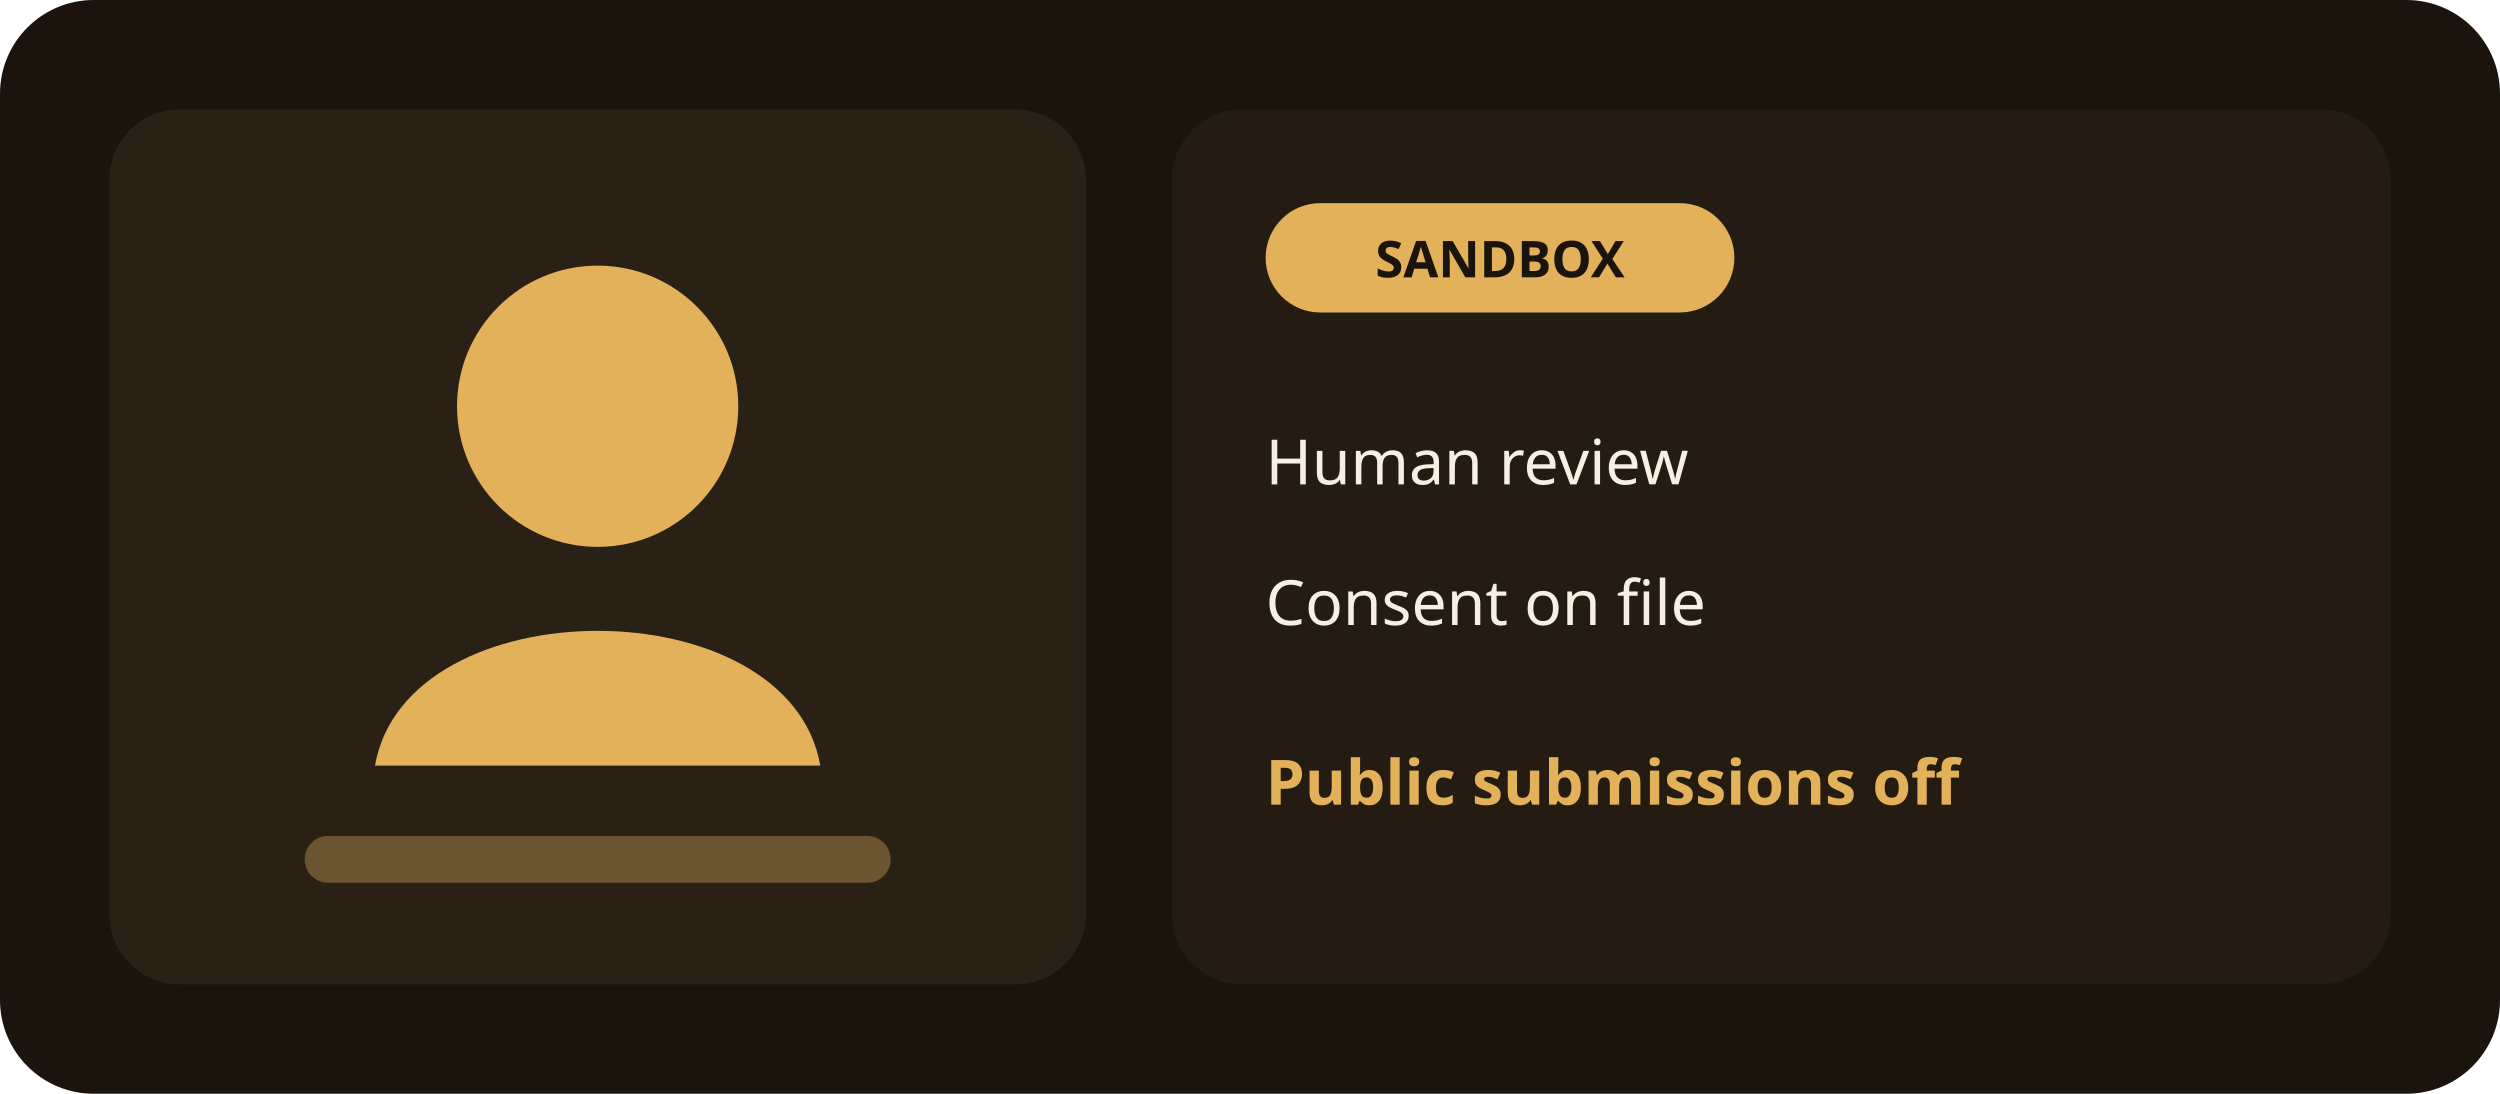
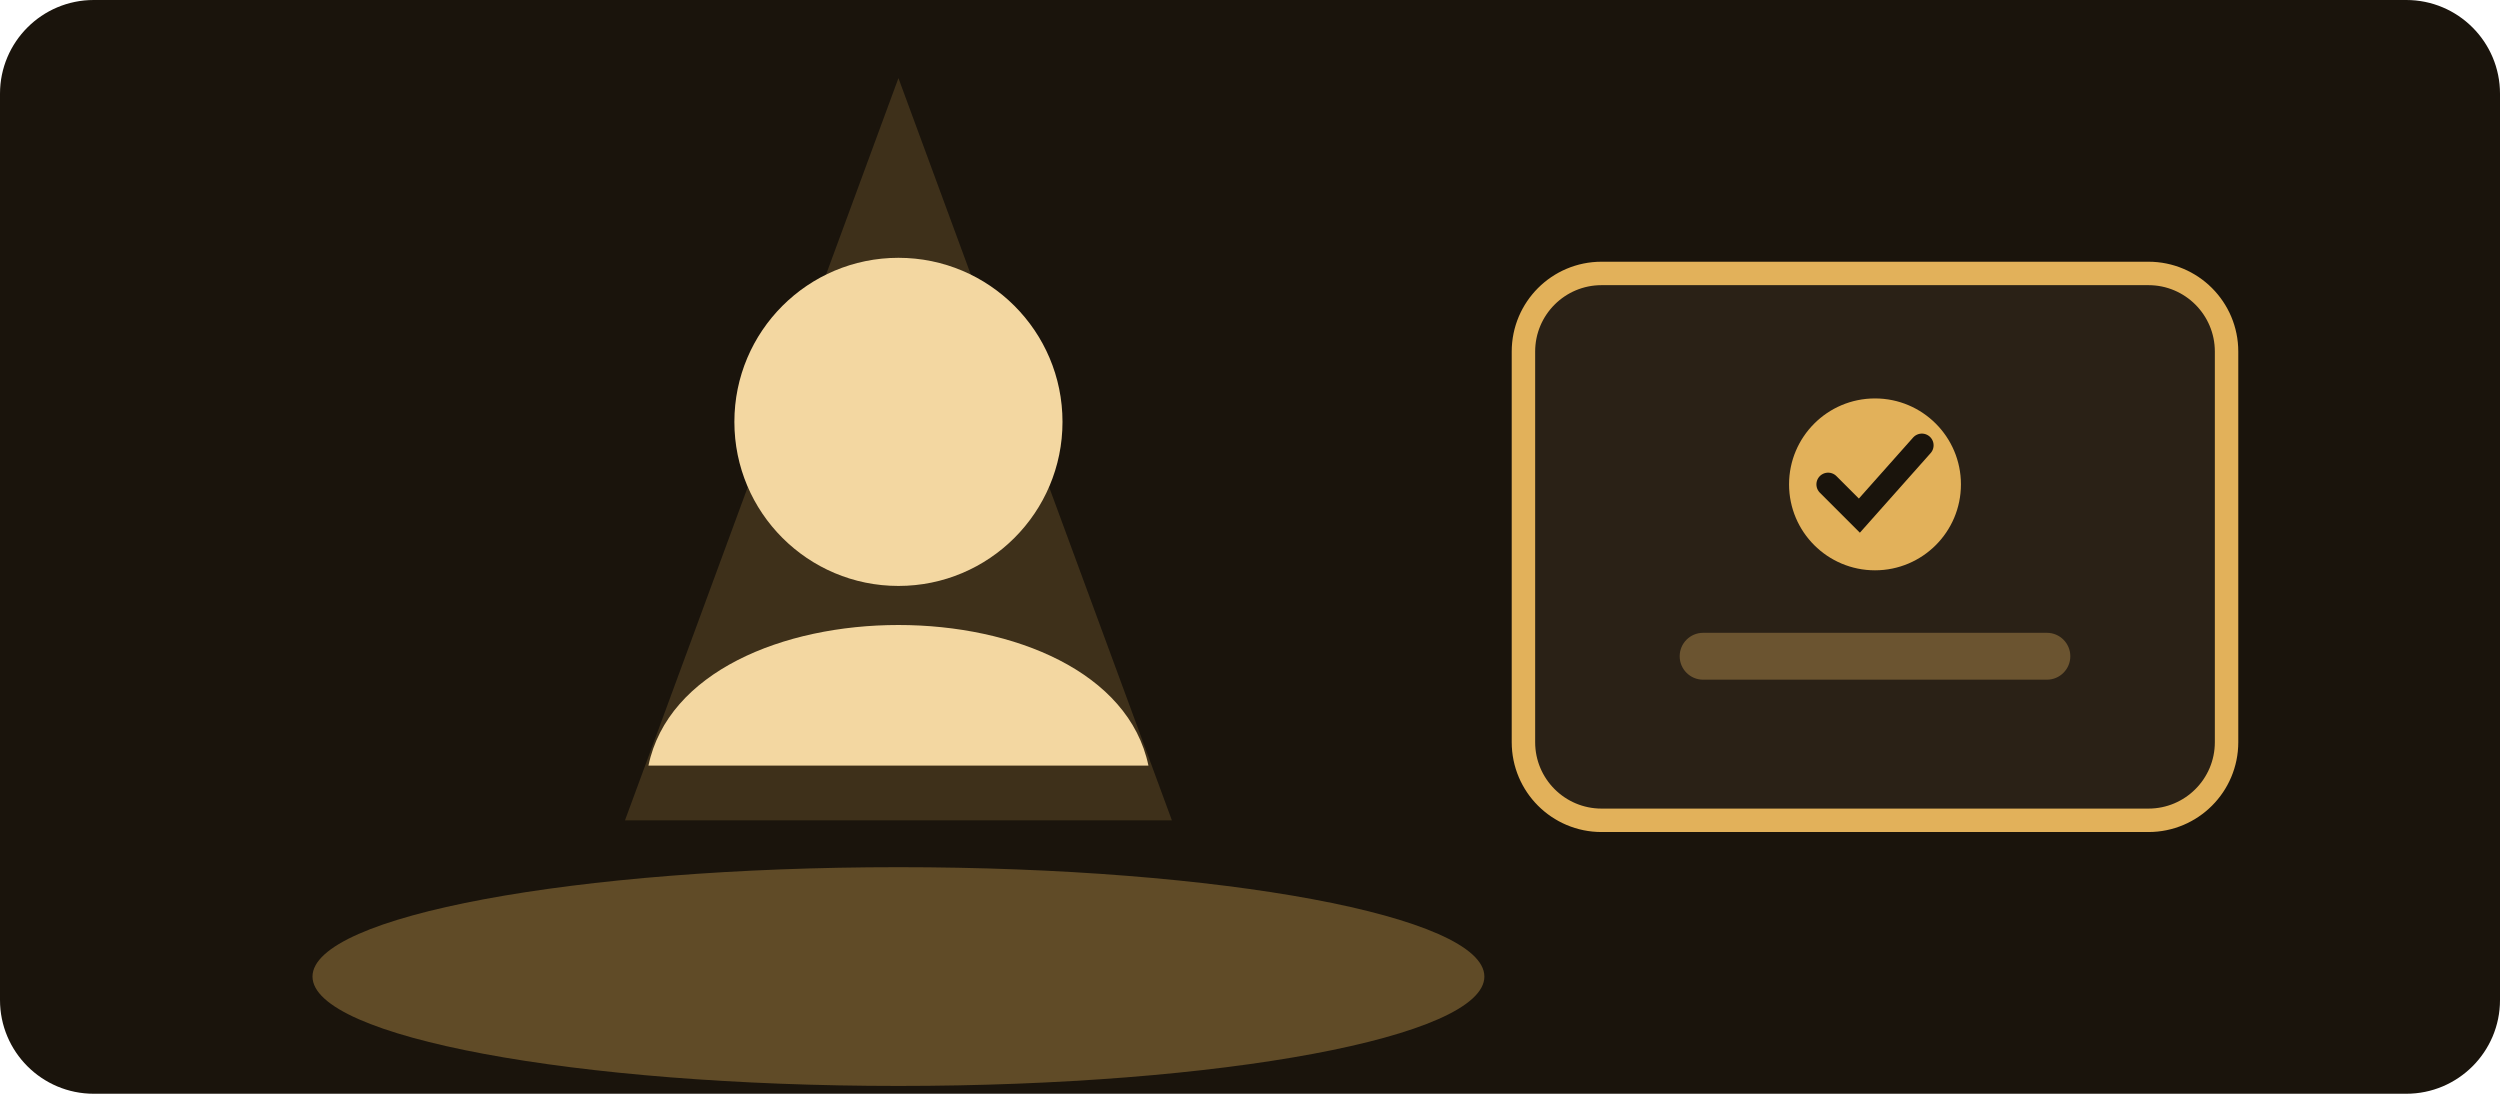
- <svg xmlns="http://www.w3.org/2000/svg" width="640" height="280" viewBox="0 0 640 280" role="img" aria-label="Sandbox casting profile with human review and submissions off">
+ <svg xmlns="http://www.w3.org/2000/svg" width="640" height="280" viewBox="0 0 640 280" role="img" aria-labelledby="castTitle castDesc">
  <rect width="640" height="280" rx="24" fill="#1a140c" />
-   <rect x="28" y="28" width="250" height="224" rx="18" fill="#2a2116" />
-   <circle cx="153" cy="104" r="36" fill="#e2b15a" />
-   <path d="M96 196c8-46 106-46 114 0" fill="#e2b15a" />
-   <rect x="78" y="214" width="150" height="12" rx="6" fill="#6b5430" />
-   <rect x="300" y="28" width="312" height="224" rx="18" fill="#241c12" />
-   <rect x="324" y="52" width="120" height="28" rx="14" fill="#e2b15a" />
-   <text x="384" y="71" text-anchor="middle" fill="#1a140c" font-family="Segoe UI, sans-serif" font-size="13" font-weight="700">SANDBOX</text>
-   <text x="324" y="124" fill="#f6efe2" font-family="Segoe UI, sans-serif" font-size="16">Human review</text>
-   <text x="324" y="160" fill="#f6efe2" font-family="Segoe UI, sans-serif" font-size="16">Consent on file</text>
-   <text x="324" y="206" fill="#e2b15a" font-family="Segoe UI, sans-serif" font-size="16" font-weight="700">Public submissions off</text>
+   <ellipse cx="230" cy="250" rx="150" ry="28" fill="#e2b15a" opacity=".35" />
+   <path d="M230 20 L300 210 H160 Z" fill="#e2b15a" opacity=".18" />
+   <circle cx="230" cy="108" r="42" fill="#f3d7a1" />
+   <path d="M166 196c10-48 118-48 128 0" fill="#f3d7a1" />
+   <rect x="390" y="70" width="180" height="140" rx="20" fill="#2a2116" stroke="#e2b15a" stroke-width="6" />
+   <circle cx="480" cy="124" r="22" fill="#e2b15a" />
+   <path d="M468 124l8 8 16-18" fill="none" stroke="#1a140c" stroke-width="6" stroke-linecap="round" />
+   <rect x="430" y="162" width="100" height="12" rx="6" fill="#6b5430" />
</svg>
